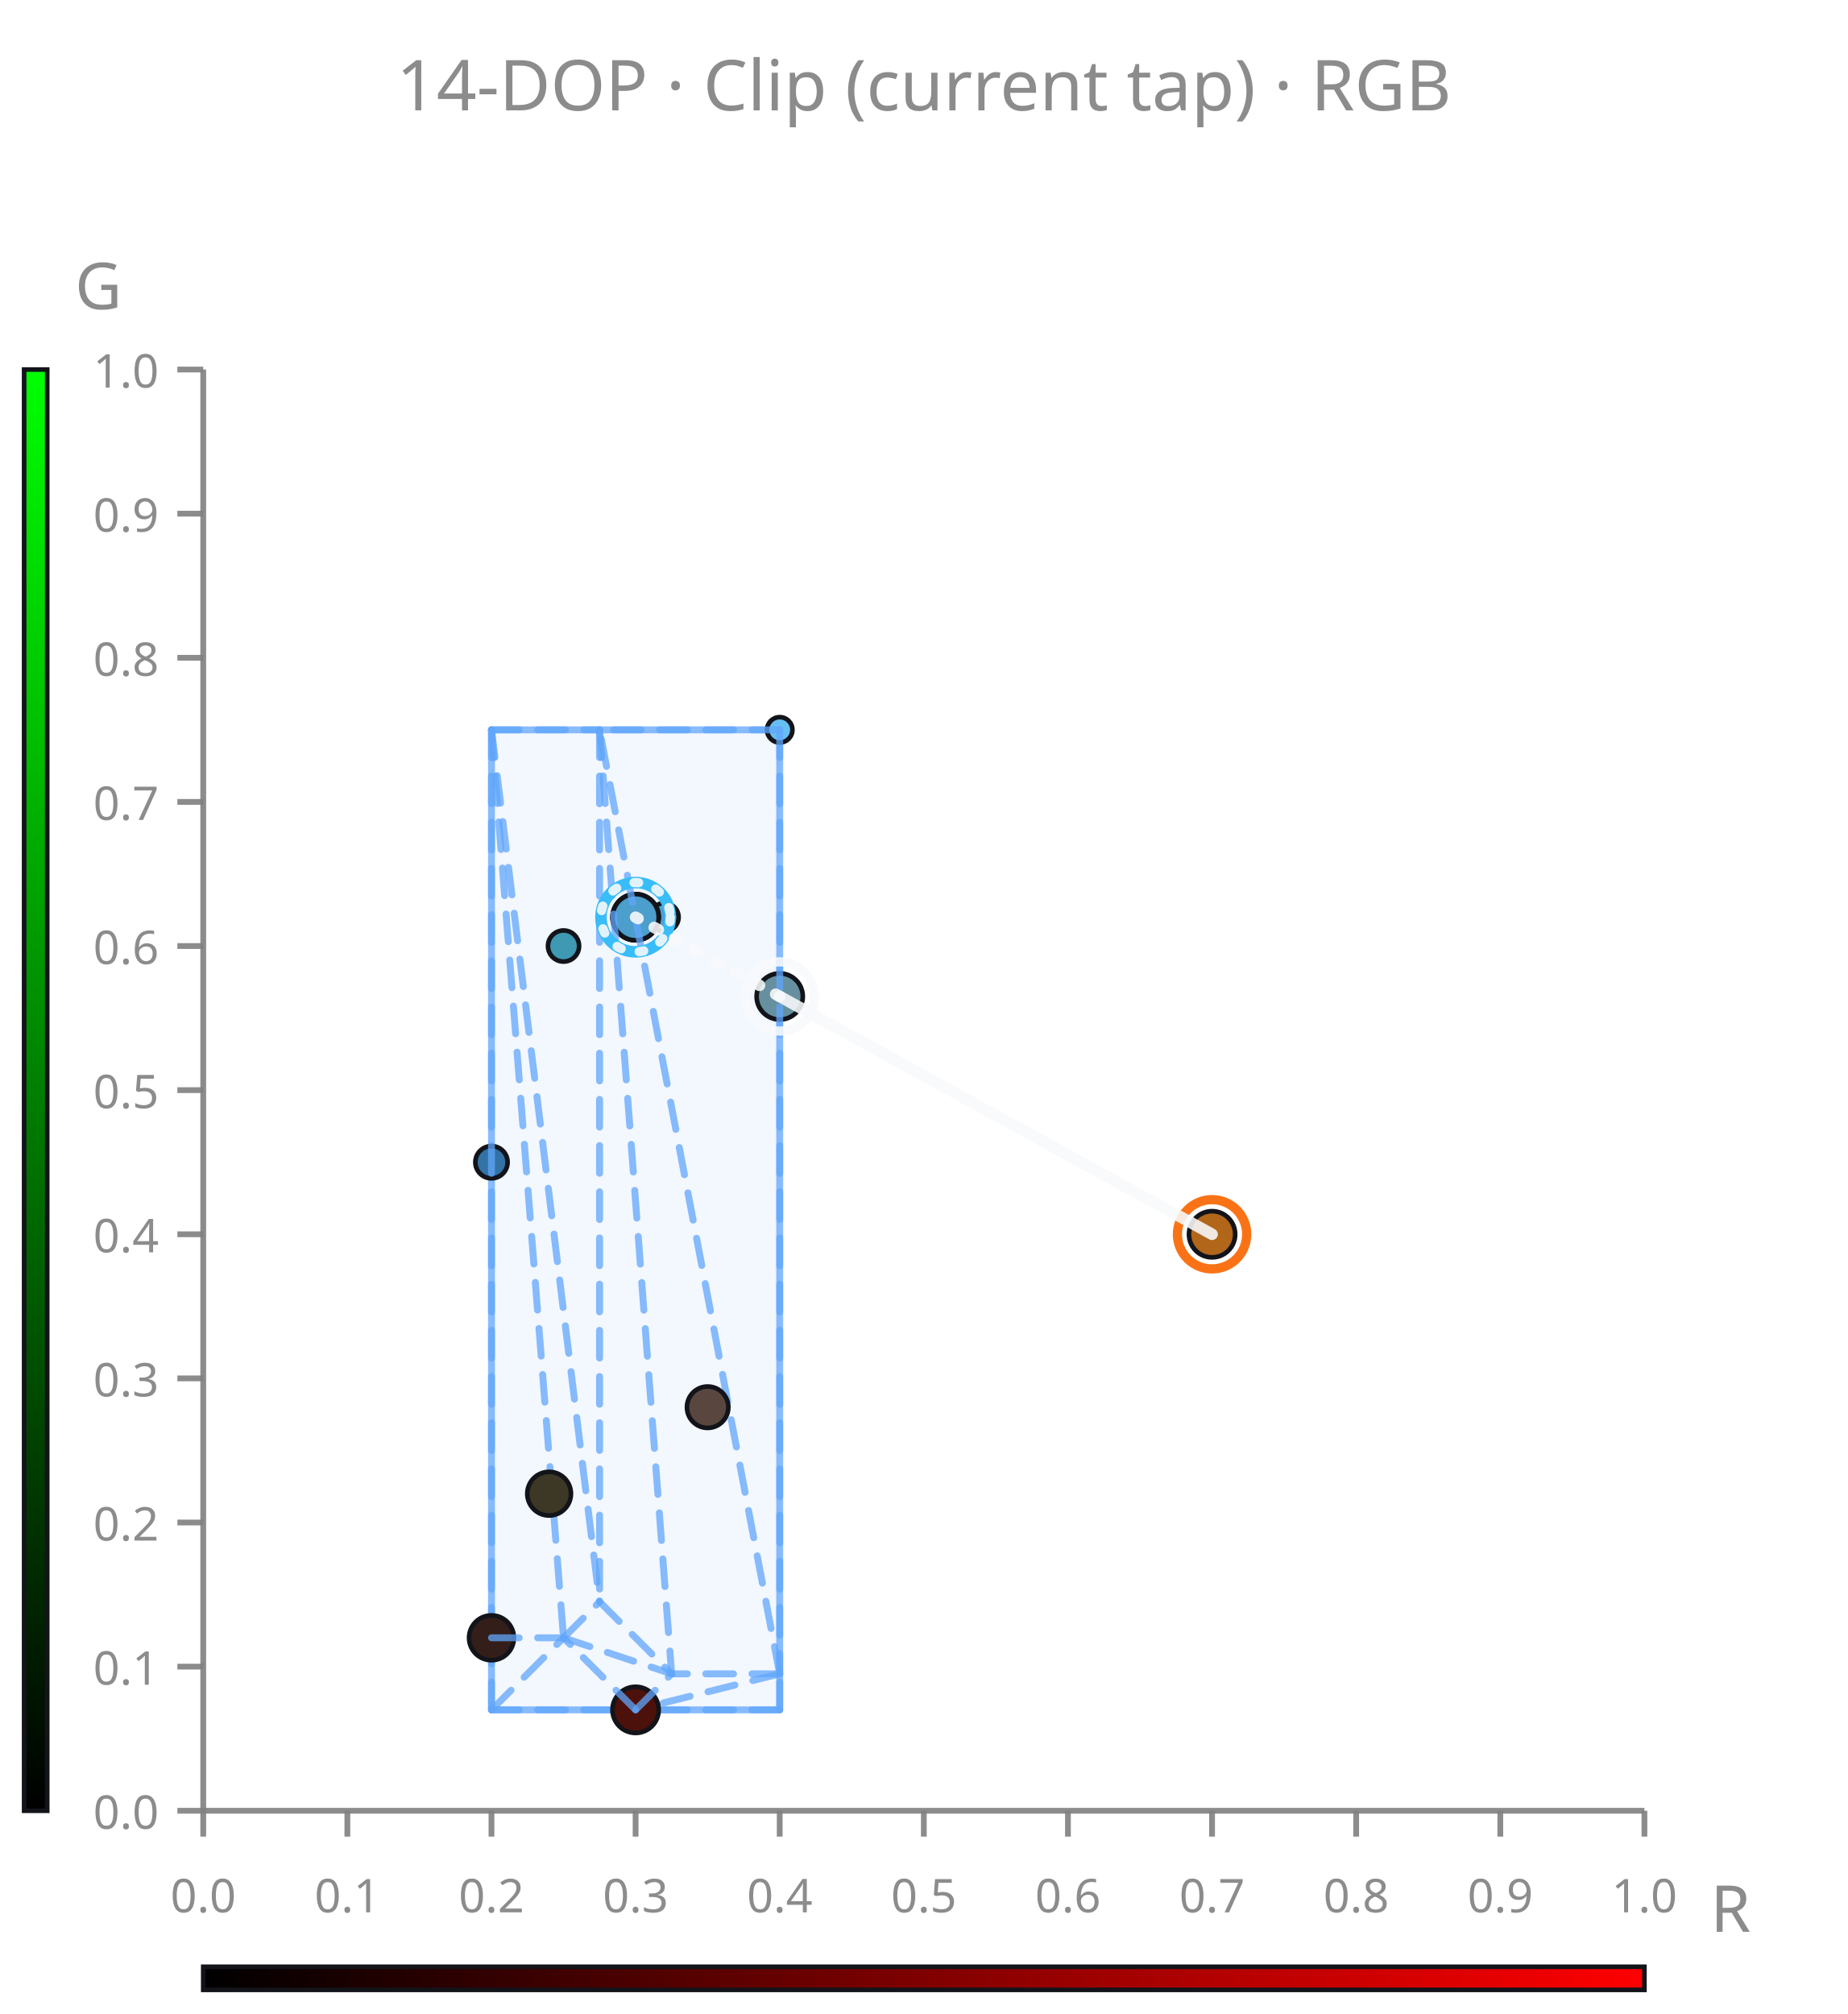
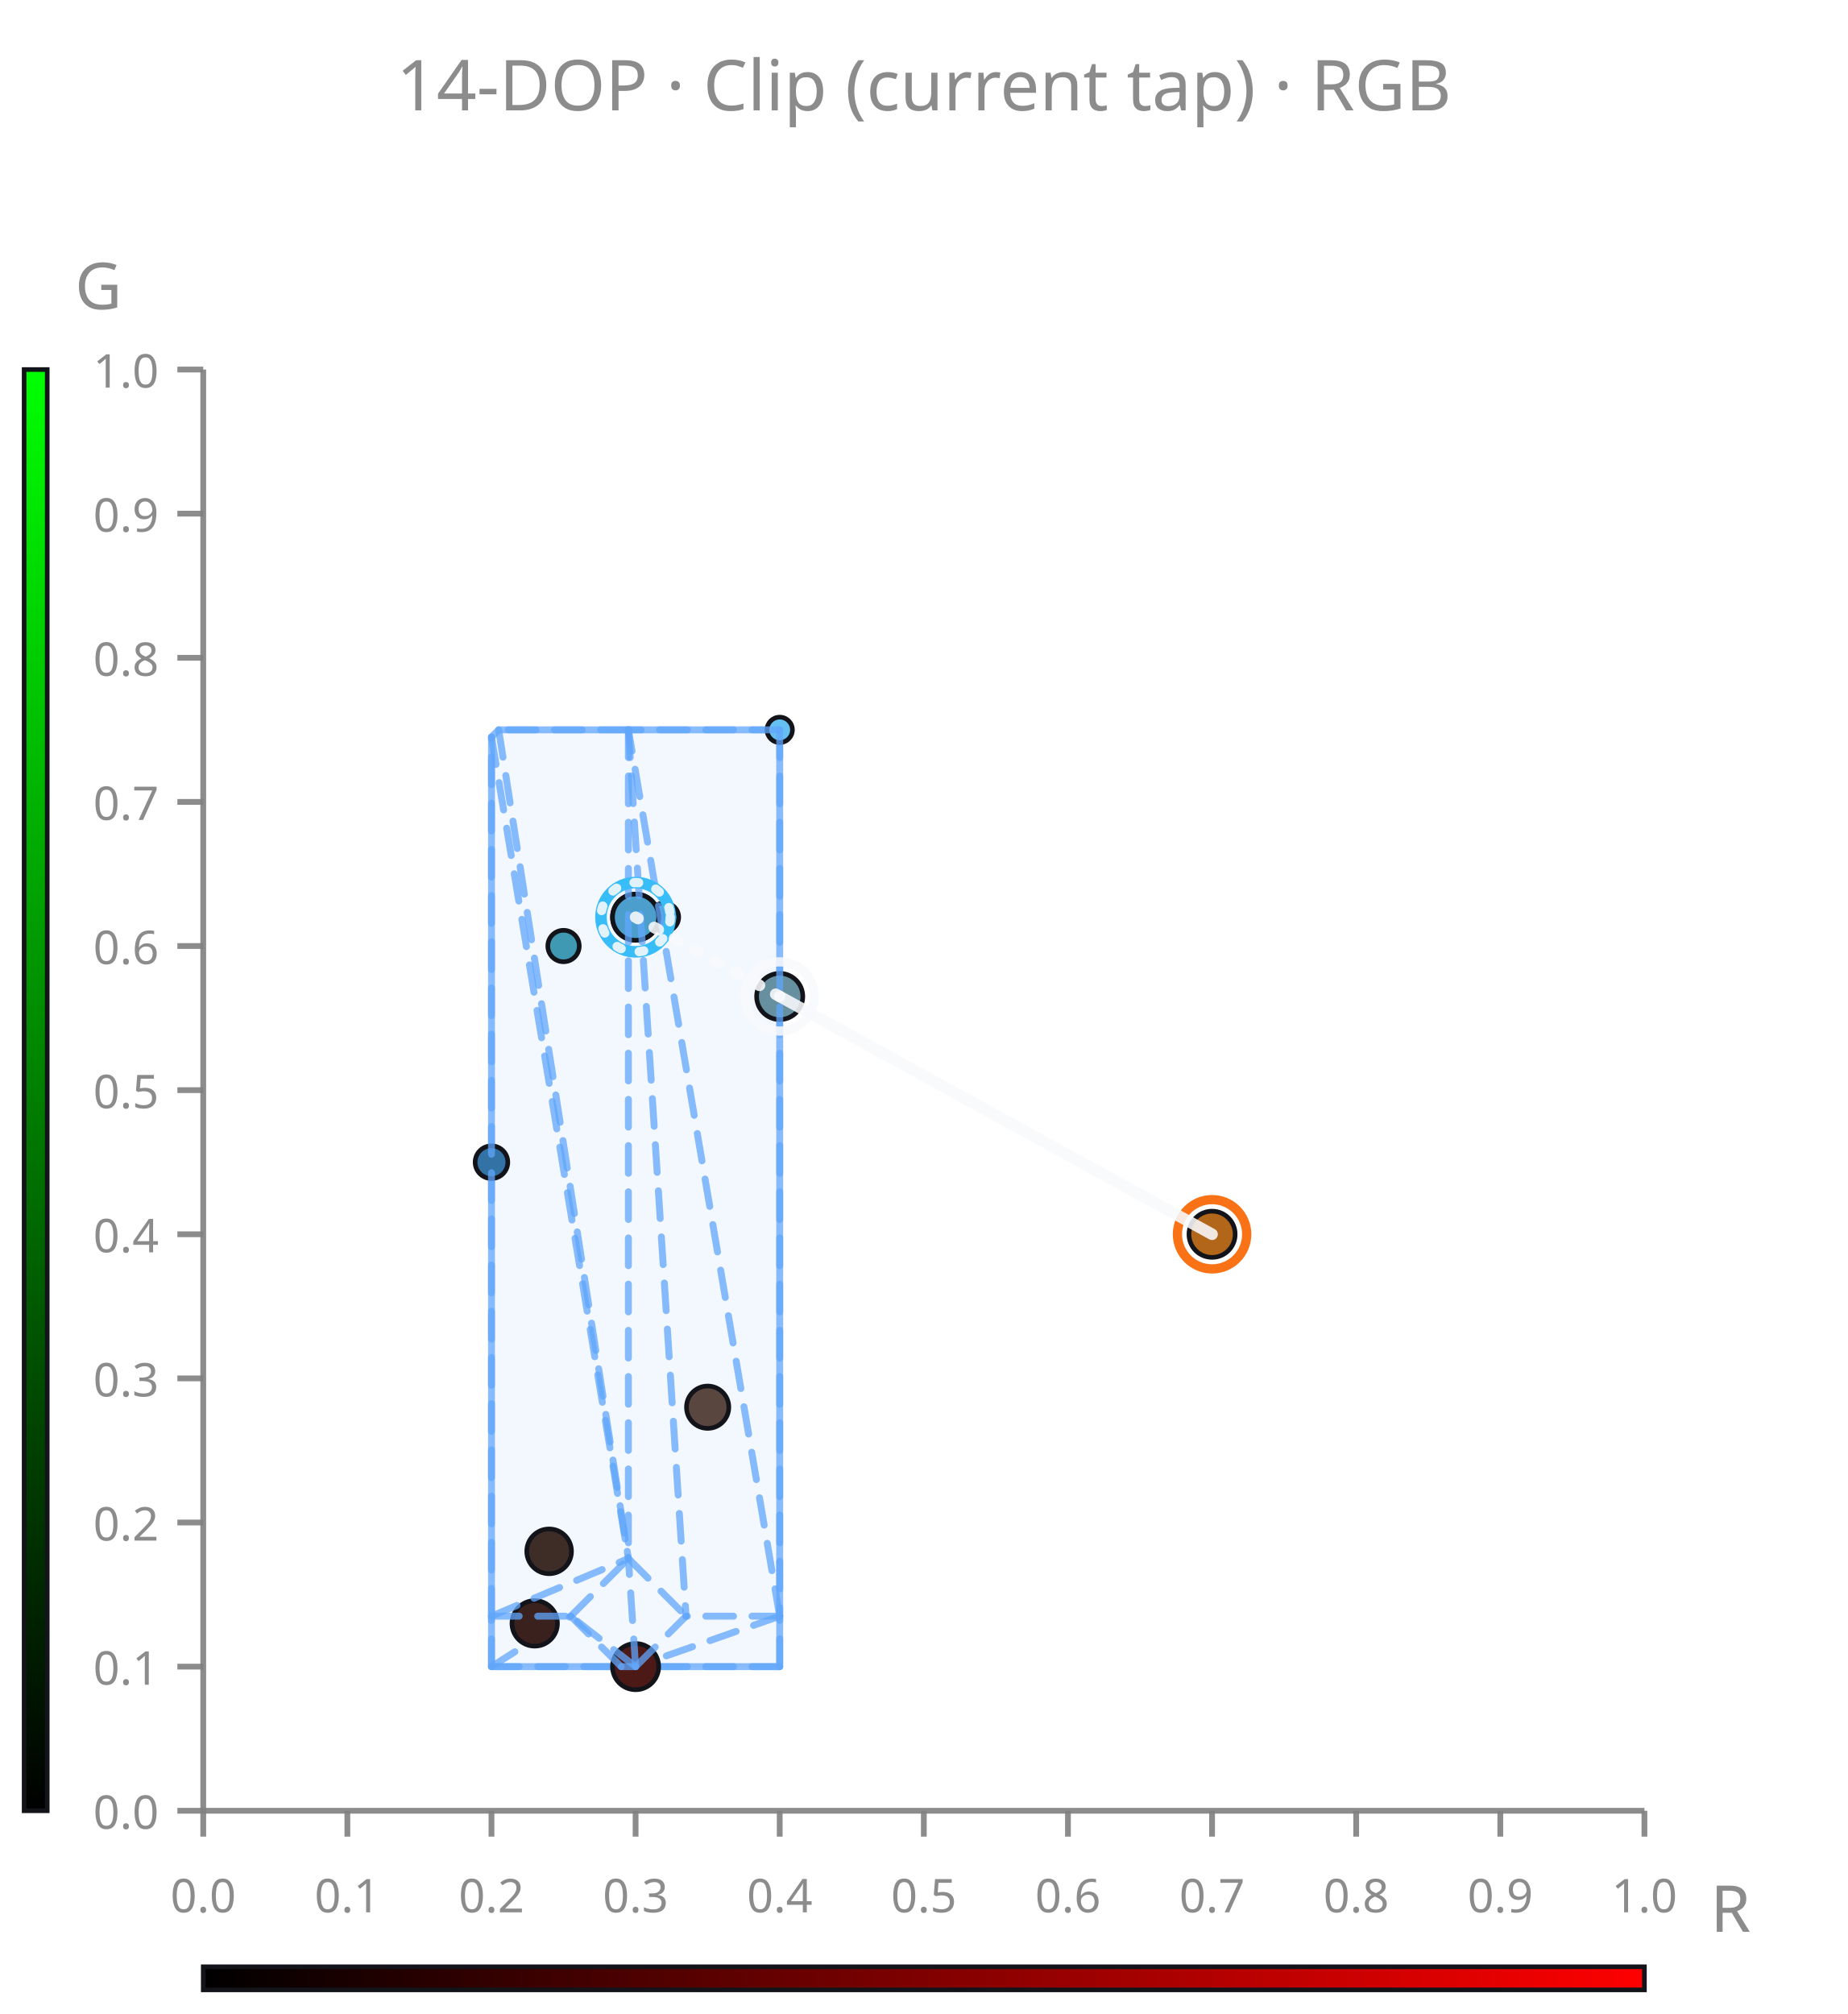
<svg xmlns="http://www.w3.org/2000/svg" baseProfile="full" height="436.0px" version="1.1" viewBox="0,0,400.0,436.0" width="400.0px">
  <defs>
    <linearGradient gradientUnits="userSpaceOnUse" id="plotGradY_2_1_4" x1="7.724" x2="7.724" y1="80" y2="392.0">
      <stop offset="0" stop-color="rgb(0,255,0)" />
      <stop offset="1" stop-color="rgb(0,0,0)" />
    </linearGradient>
    <linearGradient gradientUnits="userSpaceOnUse" id="plotGradX_2_1_4" x1="44.0" x2="356" y1="428.276" y2="428.276">
      <stop offset="0" stop-color="rgb(0,0,0)" />
      <stop offset="1" stop-color="rgb(255,0,0)" />
    </linearGradient>
  </defs>
  <g class="layer_bg" />
  <g class="layer_boundary">
-     <polygon fill="rgba(59,130,246,0.06)" points="106.4,370.16 168.8,370.16 168.8,158 106.4,158" stroke="rgba(96,165,250,0.75)" stroke-linejoin="round" stroke-width="1.5" />
+     <polygon fill="rgba(59,130,246,0.06)" points="106.4,360.8 168.8,360.8 168.8,158 107.96,158 106.4,159.56" stroke="rgba(96,165,250,0.75)" stroke-linejoin="round" stroke-width="1.5" />
  </g>
  <g class="layer_axes">
    <line fill="none" stroke="rgba(128,128,128,0.9)" stroke-width="1.25" x1="44.0" x2="356" y1="392.0" y2="392.0" />
    <line fill="none" stroke="rgba(128,128,128,0.9)" stroke-width="1.25" x1="44.0" x2="44.0" y1="392.0" y2="80" />
    <line fill="none" stroke="rgba(128,128,128,0.9)" stroke-width="1.25" x1="44.0" x2="44.0" y1="392.0" y2="397.6" />
    <text dominant-baseline="hanging" fill="rgba(128,128,128,0.9)" font-family="sans-serif" font-size="10.08" text-anchor="middle" x="44.0" y="406.168">0.0</text>
    <line fill="none" stroke="rgba(128,128,128,0.9)" stroke-width="1.25" x1="75.2" x2="75.2" y1="392.0" y2="397.6" />
    <text dominant-baseline="hanging" fill="rgba(128,128,128,0.9)" font-family="sans-serif" font-size="10.08" text-anchor="middle" x="75.2" y="406.168">0.1</text>
    <line fill="none" stroke="rgba(128,128,128,0.9)" stroke-width="1.25" x1="106.4" x2="106.4" y1="392.0" y2="397.6" />
    <text dominant-baseline="hanging" fill="rgba(128,128,128,0.9)" font-family="sans-serif" font-size="10.08" text-anchor="middle" x="106.4" y="406.168">0.2</text>
    <line fill="none" stroke="rgba(128,128,128,0.9)" stroke-width="1.25" x1="137.6" x2="137.6" y1="392.0" y2="397.6" />
    <text dominant-baseline="hanging" fill="rgba(128,128,128,0.9)" font-family="sans-serif" font-size="10.08" text-anchor="middle" x="137.6" y="406.168">0.3</text>
    <line fill="none" stroke="rgba(128,128,128,0.9)" stroke-width="1.25" x1="168.8" x2="168.8" y1="392.0" y2="397.6" />
    <text dominant-baseline="hanging" fill="rgba(128,128,128,0.9)" font-family="sans-serif" font-size="10.08" text-anchor="middle" x="168.8" y="406.168">0.4</text>
    <line fill="none" stroke="rgba(128,128,128,0.9)" stroke-width="1.25" x1="200" x2="200" y1="392.0" y2="397.6" />
    <text dominant-baseline="hanging" fill="rgba(128,128,128,0.9)" font-family="sans-serif" font-size="10.08" text-anchor="middle" x="200" y="406.168">0.5</text>
    <line fill="none" stroke="rgba(128,128,128,0.9)" stroke-width="1.25" x1="231.2" x2="231.2" y1="392.0" y2="397.6" />
    <text dominant-baseline="hanging" fill="rgba(128,128,128,0.9)" font-family="sans-serif" font-size="10.08" text-anchor="middle" x="231.2" y="406.168">0.6</text>
    <line fill="none" stroke="rgba(128,128,128,0.9)" stroke-width="1.25" x1="262.4" x2="262.4" y1="392.0" y2="397.6" />
    <text dominant-baseline="hanging" fill="rgba(128,128,128,0.9)" font-family="sans-serif" font-size="10.08" text-anchor="middle" x="262.4" y="406.168">0.7</text>
    <line fill="none" stroke="rgba(128,128,128,0.9)" stroke-width="1.25" x1="293.6" x2="293.6" y1="392.0" y2="397.6" />
    <text dominant-baseline="hanging" fill="rgba(128,128,128,0.9)" font-family="sans-serif" font-size="10.08" text-anchor="middle" x="293.6" y="406.168">0.8</text>
    <line fill="none" stroke="rgba(128,128,128,0.9)" stroke-width="1.25" x1="324.8" x2="324.8" y1="392.0" y2="397.6" />
    <text dominant-baseline="hanging" fill="rgba(128,128,128,0.9)" font-family="sans-serif" font-size="10.08" text-anchor="middle" x="324.8" y="406.168">0.9</text>
    <line fill="none" stroke="rgba(128,128,128,0.9)" stroke-width="1.25" x1="356" x2="356" y1="392.0" y2="397.6" />
    <text dominant-baseline="hanging" fill="rgba(128,128,128,0.9)" font-family="sans-serif" font-size="10.08" text-anchor="middle" x="356" y="406.168">1.0</text>
    <line fill="none" stroke="rgba(128,128,128,0.9)" stroke-width="1.25" x1="44.0" x2="38.4" y1="392.0" y2="392.0" />
    <text dominant-baseline="central" fill="rgba(128,128,128,0.9)" font-family="sans-serif" font-size="10.08" text-anchor="end" x="34.4" y="392.0">0.0</text>
    <line fill="none" stroke="rgba(128,128,128,0.9)" stroke-width="1.25" x1="44.0" x2="38.4" y1="360.8" y2="360.8" />
    <text dominant-baseline="central" fill="rgba(128,128,128,0.9)" font-family="sans-serif" font-size="10.08" text-anchor="end" x="34.4" y="360.8">0.1</text>
    <line fill="none" stroke="rgba(128,128,128,0.9)" stroke-width="1.25" x1="44.0" x2="38.4" y1="329.6" y2="329.6" />
    <text dominant-baseline="central" fill="rgba(128,128,128,0.9)" font-family="sans-serif" font-size="10.08" text-anchor="end" x="34.4" y="329.6">0.2</text>
    <line fill="none" stroke="rgba(128,128,128,0.9)" stroke-width="1.25" x1="44.0" x2="38.4" y1="298.4" y2="298.4" />
    <text dominant-baseline="central" fill="rgba(128,128,128,0.9)" font-family="sans-serif" font-size="10.08" text-anchor="end" x="34.4" y="298.4">0.3</text>
    <line fill="none" stroke="rgba(128,128,128,0.9)" stroke-width="1.25" x1="44.0" x2="38.4" y1="267.2" y2="267.2" />
    <text dominant-baseline="central" fill="rgba(128,128,128,0.9)" font-family="sans-serif" font-size="10.08" text-anchor="end" x="34.4" y="267.2">0.4</text>
    <line fill="none" stroke="rgba(128,128,128,0.9)" stroke-width="1.25" x1="44.0" x2="38.4" y1="236" y2="236" />
    <text dominant-baseline="central" fill="rgba(128,128,128,0.9)" font-family="sans-serif" font-size="10.08" text-anchor="end" x="34.4" y="236">0.5</text>
    <line fill="none" stroke="rgba(128,128,128,0.9)" stroke-width="1.25" x1="44.0" x2="38.4" y1="204.8" y2="204.8" />
    <text dominant-baseline="central" fill="rgba(128,128,128,0.9)" font-family="sans-serif" font-size="10.08" text-anchor="end" x="34.4" y="204.8">0.6</text>
    <line fill="none" stroke="rgba(128,128,128,0.9)" stroke-width="1.25" x1="44.0" x2="38.4" y1="173.6" y2="173.6" />
    <text dominant-baseline="central" fill="rgba(128,128,128,0.9)" font-family="sans-serif" font-size="10.08" text-anchor="end" x="34.4" y="173.6">0.7</text>
    <line fill="none" stroke="rgba(128,128,128,0.9)" stroke-width="1.25" x1="44.0" x2="38.4" y1="142.4" y2="142.4" />
    <text dominant-baseline="central" fill="rgba(128,128,128,0.9)" font-family="sans-serif" font-size="10.08" text-anchor="end" x="34.4" y="142.4">0.8</text>
    <line fill="none" stroke="rgba(128,128,128,0.9)" stroke-width="1.25" x1="44.0" x2="38.4" y1="111.2" y2="111.2" />
    <text dominant-baseline="central" fill="rgba(128,128,128,0.9)" font-family="sans-serif" font-size="10.08" text-anchor="end" x="34.4" y="111.2">0.9</text>
    <line fill="none" stroke="rgba(128,128,128,0.9)" stroke-width="1.25" x1="44.0" x2="38.4" y1="80" y2="80" />
    <text dominant-baseline="central" fill="rgba(128,128,128,0.9)" font-family="sans-serif" font-size="10.08" text-anchor="end" x="34.4" y="80">1.0</text>
    <text fill="rgba(128,128,128,0.9)" font-family="sans-serif" font-size="14" x="370.3" y="418.208">R</text>
    <text fill="rgba(128,128,128,0.9)" font-family="sans-serif" font-size="14" x="16.224" y="66.928">G</text>
    <rect fill="url(#plotGradY_2_1_4) none" height="312" shape-rendering="geometricPrecision" stroke="rgba(18,20,26,1.0)" stroke-width="1.0" width="5.0" x="5.224" y="80" />
    <rect fill="url(#plotGradX_2_1_4) none" height="5.0" shape-rendering="geometricPrecision" stroke="rgba(18,20,26,1.0)" stroke-width="1.0" width="312" x="44.0" y="425.776" />
  </g>
  <g class="layer_dots">
    <circle cx="168.8" cy="158" fill="rgb(102,191,242)" r="2.75" stroke="rgba(18,20,26,1.0)" stroke-width="1.0" />
-     <circle cx="143.84" cy="198.56" fill="rgb(81,158,209)" r="3.071" stroke="rgba(18,20,26,1.0)" stroke-width="1.0" />
+     <circle cx="143.84" cy="198.56" fill="rgb(81,158,209)" r="3.09" stroke="rgba(18,20,26,1.0)" stroke-width="1.0" />
    <circle cx="137.6" cy="198.56" fill="rgb(76,158,204)" r="5.0" stroke="rgba(18,20,26,1.0)" stroke-width="1.0" />
    <circle cx="137.6" cy="198.56" fill="rgb(76,158,204)" r="5.0" stroke="rgba(18,20,26,1.0)" stroke-width="1.0" />
-     <line fill="none" stroke="rgba(96,165,250,0.75)" stroke-dasharray="6,4" stroke-linecap="round" stroke-width="1.5" x1="168.8" x2="129.8" y1="158" y2="158" />
-     <circle cx="122" cy="204.8" fill="rgb(63,153,178)" r="3.368" stroke="rgba(18,20,26,1.0)" stroke-width="1.0" />
-     <line fill="none" stroke="rgba(96,165,250,0.75)" stroke-dasharray="6,4" stroke-linecap="round" stroke-width="1.5" x1="106.4" x2="129.8" y1="158" y2="158" />
-     <circle cx="106.4" cy="251.6" fill="rgb(51,114,165)" r="3.492" stroke="rgba(18,20,26,1.0)" stroke-width="1.0" />
+     <line fill="none" stroke="rgba(96,165,250,0.75)" stroke-dasharray="6,4" stroke-linecap="round" stroke-width="1.5" x1="168.8" x2="136.04" y1="158" y2="158" />
+     <line fill="none" stroke="rgba(96,165,250,0.75)" stroke-dasharray="6,4" stroke-linecap="round" stroke-width="1.5" x1="136.04" x2="107.96" y1="158" y2="158" />
+     <circle cx="122" cy="204.8" fill="rgb(63,153,178)" r="3.404" stroke="rgba(18,20,26,1.0)" stroke-width="1.0" />
+     <circle cx="106.4" cy="251.6" fill="rgb(51,114,165)" r="3.535" stroke="rgba(18,20,26,1.0)" stroke-width="1.0" />
    <circle cx="168.8" cy="215.72" fill="rgb(102,144,159)" r="5.0" stroke="rgba(18,20,26,1.0)" stroke-width="1.0" />
-     <line fill="none" stroke="rgba(96,165,250,0.75)" stroke-dasharray="6,4" stroke-linecap="round" stroke-width="1.5" x1="168.8" x2="168.8" y1="158" y2="362.36" />
-     <line fill="none" stroke="rgba(96,165,250,0.75)" stroke-dasharray="6,4" stroke-linecap="round" stroke-width="1.5" x1="106.4" x2="106.4" y1="158" y2="354.56" />
-     <line fill="none" stroke="rgba(96,165,250,0.75)" stroke-dasharray="6,4" stroke-linecap="round" stroke-width="1.5" x1="168.8" x2="129.8" y1="362.36" y2="158" />
-     <line fill="none" stroke="rgba(96,165,250,0.75)" stroke-dasharray="6,4" stroke-linecap="round" stroke-width="1.5" x1="106.4" x2="122" y1="158" y2="354.56" />
-     <line fill="none" stroke="rgba(96,165,250,0.75)" stroke-dasharray="6,4" stroke-linecap="round" stroke-width="1.5" x1="106.4" x2="129.8" y1="158" y2="346.76" />
-     <line fill="none" stroke="rgba(96,165,250,0.75)" stroke-dasharray="6,4" stroke-linecap="round" stroke-width="1.5" x1="129.8" x2="129.8" y1="158" y2="346.76" />
-     <line fill="none" stroke="rgba(96,165,250,0.75)" stroke-dasharray="6,4" stroke-linecap="round" stroke-width="1.5" x1="129.8" x2="145.4" y1="158" y2="362.36" />
-     <circle cx="153.2" cy="304.64" fill="rgb(89,71,63)" r="4.481" stroke="rgba(18,20,26,1.0)" stroke-width="1.0" />
-     <circle cx="118.88" cy="323.36" fill="rgb(61,56,38)" r="4.728" stroke="rgba(18,20,26,1.0)" stroke-width="1.0" />
-     <line fill="none" stroke="rgba(96,165,250,0.75)" stroke-dasharray="6,4" stroke-linecap="round" stroke-width="1.5" x1="168.8" x2="168.8" y1="370.16" y2="362.36" />
-     <line fill="none" stroke="rgba(96,165,250,0.75)" stroke-dasharray="6,4" stroke-linecap="round" stroke-width="1.5" x1="106.4" x2="106.4" y1="370.16" y2="354.56" />
-     <circle cx="106.4" cy="354.56" fill="rgb(51,30,25)" r="4.852" stroke="rgba(18,20,26,1.0)" stroke-width="1.0" />
+     <line fill="none" stroke="rgba(96,165,250,0.75)" stroke-dasharray="6,4" stroke-linecap="round" stroke-width="1.5" x1="168.8" x2="168.8" y1="158" y2="349.88" />
+     <line fill="none" stroke="rgba(96,165,250,0.75)" stroke-dasharray="6,4" stroke-linecap="round" stroke-width="1.5" x1="106.4" x2="106.4" y1="349.88" y2="159.56" />
+     <line fill="none" stroke="rgba(96,165,250,0.75)" stroke-dasharray="6,4" stroke-linecap="round" stroke-width="1.5" x1="106.4" x2="136.04" y1="159.56" y2="337.4" />
+     <line fill="none" stroke="rgba(96,165,250,0.75)" stroke-dasharray="6,4" stroke-linecap="round" stroke-width="1.5" x1="107.96" x2="136.04" y1="158" y2="337.4" />
+     <line fill="none" stroke="rgba(96,165,250,0.75)" stroke-dasharray="6,4" stroke-linecap="round" stroke-width="1.5" x1="168.8" x2="136.04" y1="349.88" y2="158" />
+     <line fill="none" stroke="rgba(96,165,250,0.75)" stroke-dasharray="6,4" stroke-linecap="round" stroke-width="1.5" x1="136.04" x2="136.04" y1="158" y2="337.4" />
+     <line fill="none" stroke="rgba(96,165,250,0.75)" stroke-dasharray="6,4" stroke-linecap="round" stroke-width="1.5" x1="136.04" x2="148.52" y1="158" y2="349.88" />
+     <circle cx="153.2" cy="304.64" fill="rgb(89,71,63)" r="4.581" stroke="rgba(18,20,26,1.0)" stroke-width="1.0" />
+     <line fill="none" stroke="rgba(96,165,250,0.75)" stroke-dasharray="6,4" stroke-linecap="round" stroke-width="1.5" x1="168.8" x2="168.8" y1="360.8" y2="349.88" />
+     <line fill="none" stroke="rgba(96,165,250,0.75)" stroke-dasharray="6,4" stroke-linecap="round" stroke-width="1.5" x1="106.4" x2="106.4" y1="360.8" y2="349.88" />
+     <circle cx="118.88" cy="335.84" fill="rgb(61,45,38)" r="4.843" stroke="rgba(18,20,26,1.0)" stroke-width="1.0" />
+     <line fill="none" stroke="rgba(96,165,250,0.75)" stroke-dasharray="6,4" stroke-linecap="round" stroke-width="1.5" x1="168.8" x2="137.6" y1="360.8" y2="360.8" />
+     <line fill="none" stroke="rgba(96,165,250,0.75)" stroke-dasharray="6,4" stroke-linecap="round" stroke-width="1.5" x1="106.4" x2="134.48" y1="360.8" y2="360.8" />
+     <line fill="none" stroke="rgba(96,165,250,0.75)" stroke-dasharray="6,4" stroke-linecap="round" stroke-width="1.5" x1="106.4" x2="123.56" y1="360.8" y2="349.88" />
+     <line fill="none" stroke="rgba(96,165,250,0.75)" stroke-dasharray="6,4" stroke-linecap="round" stroke-width="1.5" x1="168.8" x2="137.6" y1="349.88" y2="360.8" />
+     <line fill="none" stroke="rgba(96,165,250,0.75)" stroke-dasharray="6,4" stroke-linecap="round" stroke-width="1.5" x1="168.8" x2="148.52" y1="349.88" y2="349.88" />
+     <circle cx="115.76" cy="351.44" fill="rgb(58,33,30)" r="4.922" stroke="rgba(18,20,26,1.0)" stroke-width="1.0" />
+     <line fill="none" stroke="rgba(96,165,250,0.75)" stroke-dasharray="6,4" stroke-linecap="round" stroke-width="1.5" x1="106.4" x2="123.56" y1="349.88" y2="349.88" />
+     <line fill="none" stroke="rgba(96,165,250,0.75)" stroke-dasharray="6,4" stroke-linecap="round" stroke-width="1.5" x1="106.4" x2="136.04" y1="349.88" y2="337.4" />
    <circle cx="262.4" cy="267.2" fill="rgb(178,102,25)" r="5.0" stroke="rgba(18,20,26,1.0)" stroke-width="1.0" />
-     <line fill="none" stroke="rgba(96,165,250,0.75)" stroke-dasharray="6,4" stroke-linecap="round" stroke-width="1.5" x1="168.8" x2="137.6" y1="370.16" y2="370.16" />
-     <line fill="none" stroke="rgba(96,165,250,0.75)" stroke-dasharray="6,4" stroke-linecap="round" stroke-width="1.5" x1="106.4" x2="137.6" y1="370.16" y2="370.16" />
-     <line fill="none" stroke="rgba(96,165,250,0.75)" stroke-dasharray="6,4" stroke-linecap="round" stroke-width="1.5" x1="106.4" x2="122" y1="370.16" y2="354.56" />
-     <line fill="none" stroke="rgba(96,165,250,0.75)" stroke-dasharray="6,4" stroke-linecap="round" stroke-width="1.5" x1="168.8" x2="137.6" y1="362.36" y2="370.16" />
-     <line fill="none" stroke="rgba(96,165,250,0.75)" stroke-dasharray="6,4" stroke-linecap="round" stroke-width="1.5" x1="168.8" x2="145.4" y1="362.36" y2="362.36" />
-     <line fill="none" stroke="rgba(96,165,250,0.75)" stroke-dasharray="6,4" stroke-linecap="round" stroke-width="1.5" x1="106.4" x2="122" y1="354.56" y2="354.56" />
-     <circle cx="137.6" cy="370.16" fill="rgb(76,17,10)" r="5.0" stroke="rgba(18,20,26,1.0)" stroke-width="1.0" />
-     <line fill="none" stroke="rgba(96,165,250,0.75)" stroke-dasharray="6,4" stroke-linecap="round" stroke-width="1.5" x1="137.6" x2="122" y1="370.16" y2="354.56" />
-     <line fill="none" stroke="rgba(96,165,250,0.75)" stroke-dasharray="6,4" stroke-linecap="round" stroke-width="1.5" x1="137.6" x2="145.4" y1="370.16" y2="362.36" />
-     <line fill="none" stroke="rgba(96,165,250,0.75)" stroke-dasharray="6,4" stroke-linecap="round" stroke-width="1.5" x1="122" x2="129.8" y1="354.56" y2="346.76" />
-     <line fill="none" stroke="rgba(96,165,250,0.75)" stroke-dasharray="6,4" stroke-linecap="round" stroke-width="1.5" x1="122" x2="145.4" y1="354.56" y2="362.36" />
-     <line fill="none" stroke="rgba(96,165,250,0.75)" stroke-dasharray="6,4" stroke-linecap="round" stroke-width="1.5" x1="129.8" x2="145.4" y1="346.76" y2="362.36" />
+     <circle cx="137.6" cy="360.8" fill="rgb(76,25,22)" r="5.0" stroke="rgba(18,20,26,1.0)" stroke-width="1.0" />
+     <line fill="none" stroke="rgba(96,165,250,0.75)" stroke-dasharray="6,4" stroke-linecap="round" stroke-width="1.5" x1="134.48" x2="137.6" y1="360.8" y2="360.8" />
+     <line fill="none" stroke="rgba(96,165,250,0.75)" stroke-dasharray="6,4" stroke-linecap="round" stroke-width="1.5" x1="134.48" x2="123.56" y1="360.8" y2="349.88" />
+     <line fill="none" stroke="rgba(96,165,250,0.75)" stroke-dasharray="6,4" stroke-linecap="round" stroke-width="1.5" x1="137.6" x2="123.56" y1="360.8" y2="349.88" />
+     <line fill="none" stroke="rgba(96,165,250,0.75)" stroke-dasharray="6,4" stroke-linecap="round" stroke-width="1.5" x1="137.6" x2="136.04" y1="360.8" y2="337.4" />
+     <line fill="none" stroke="rgba(96,165,250,0.75)" stroke-dasharray="6,4" stroke-linecap="round" stroke-width="1.5" x1="137.6" x2="148.52" y1="360.8" y2="349.88" />
+     <line fill="none" stroke="rgba(96,165,250,0.75)" stroke-dasharray="6,4" stroke-linecap="round" stroke-width="1.5" x1="123.56" x2="136.04" y1="349.88" y2="337.4" />
+     <line fill="none" stroke="rgba(96,165,250,0.75)" stroke-dasharray="6,4" stroke-linecap="round" stroke-width="1.5" x1="136.04" x2="148.52" y1="337.4" y2="349.88" />
  </g>
  <g class="layer_overlay">
    <circle cx="137.6" cy="198.56" fill="none" r="7.5" stroke="rgba(56,189,248,1.0)" stroke-width="2.5" />
    <circle cx="262.4" cy="267.2" fill="none" r="7.5" stroke="rgba(249,115,22,1.0)" stroke-width="2.0" />
    <line stroke="rgba(248,250,252,0.88)" stroke-linecap="round" stroke-width="2.5" x1="262.4" x2="168.8" y1="267.2" y2="215.72" />
    <circle cx="168.8" cy="215.72" fill="none" r="7.5" stroke="rgba(248,250,252,0.88)" stroke-width="2.0" />
    <line fill="none" stroke="rgba(248,250,252,0.88)" stroke-dasharray="1 4" stroke-linecap="round" stroke-width="2.5" x1="168.8" x2="137.6" y1="215.72" y2="198.56" />
    <circle cx="137.6" cy="198.56" fill="none" r="7.5" stroke="rgba(248,250,252,0.88)" stroke-dasharray="1 4" stroke-linecap="round" stroke-width="2.0" />
  </g>
  <g class="layer_header">
    <text dominant-baseline="central" fill="rgba(128,128,128,0.9)" font-family="sans-serif" font-size="15.2" text-anchor="middle" x="200.0" y="18.0">14-DOP · Clip (current tap) · RGB</text>
  </g>
</svg>
